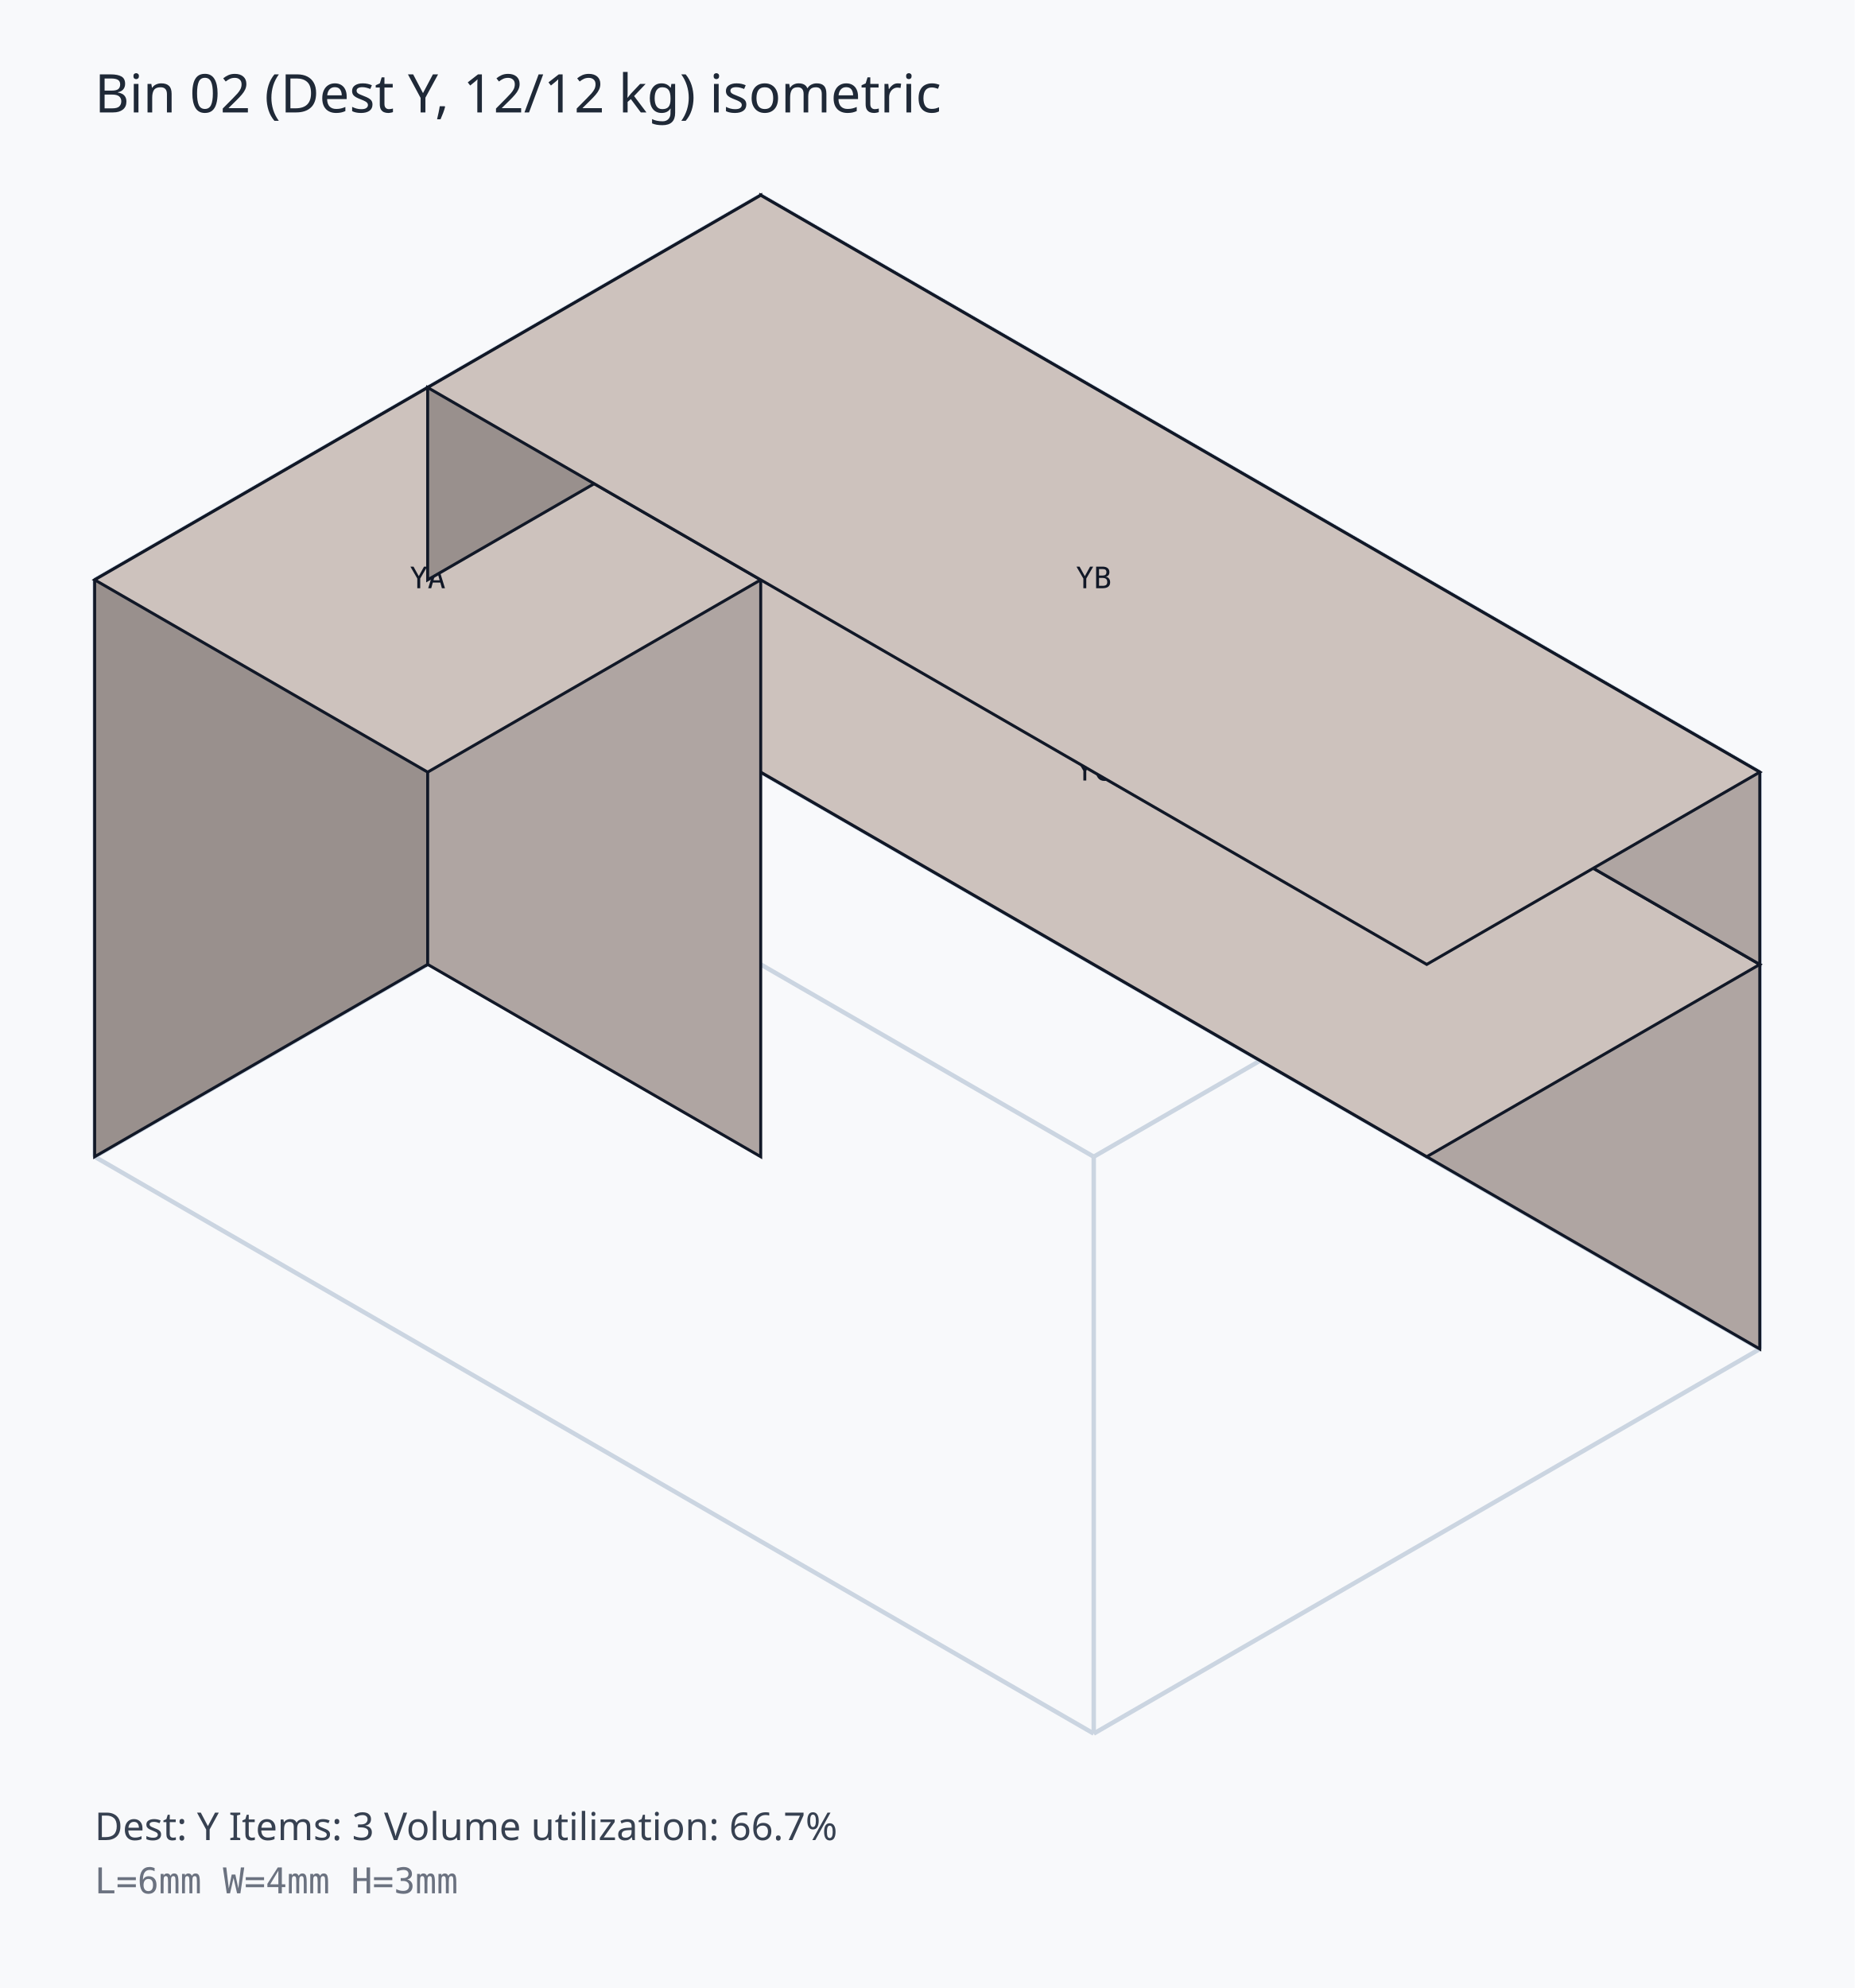
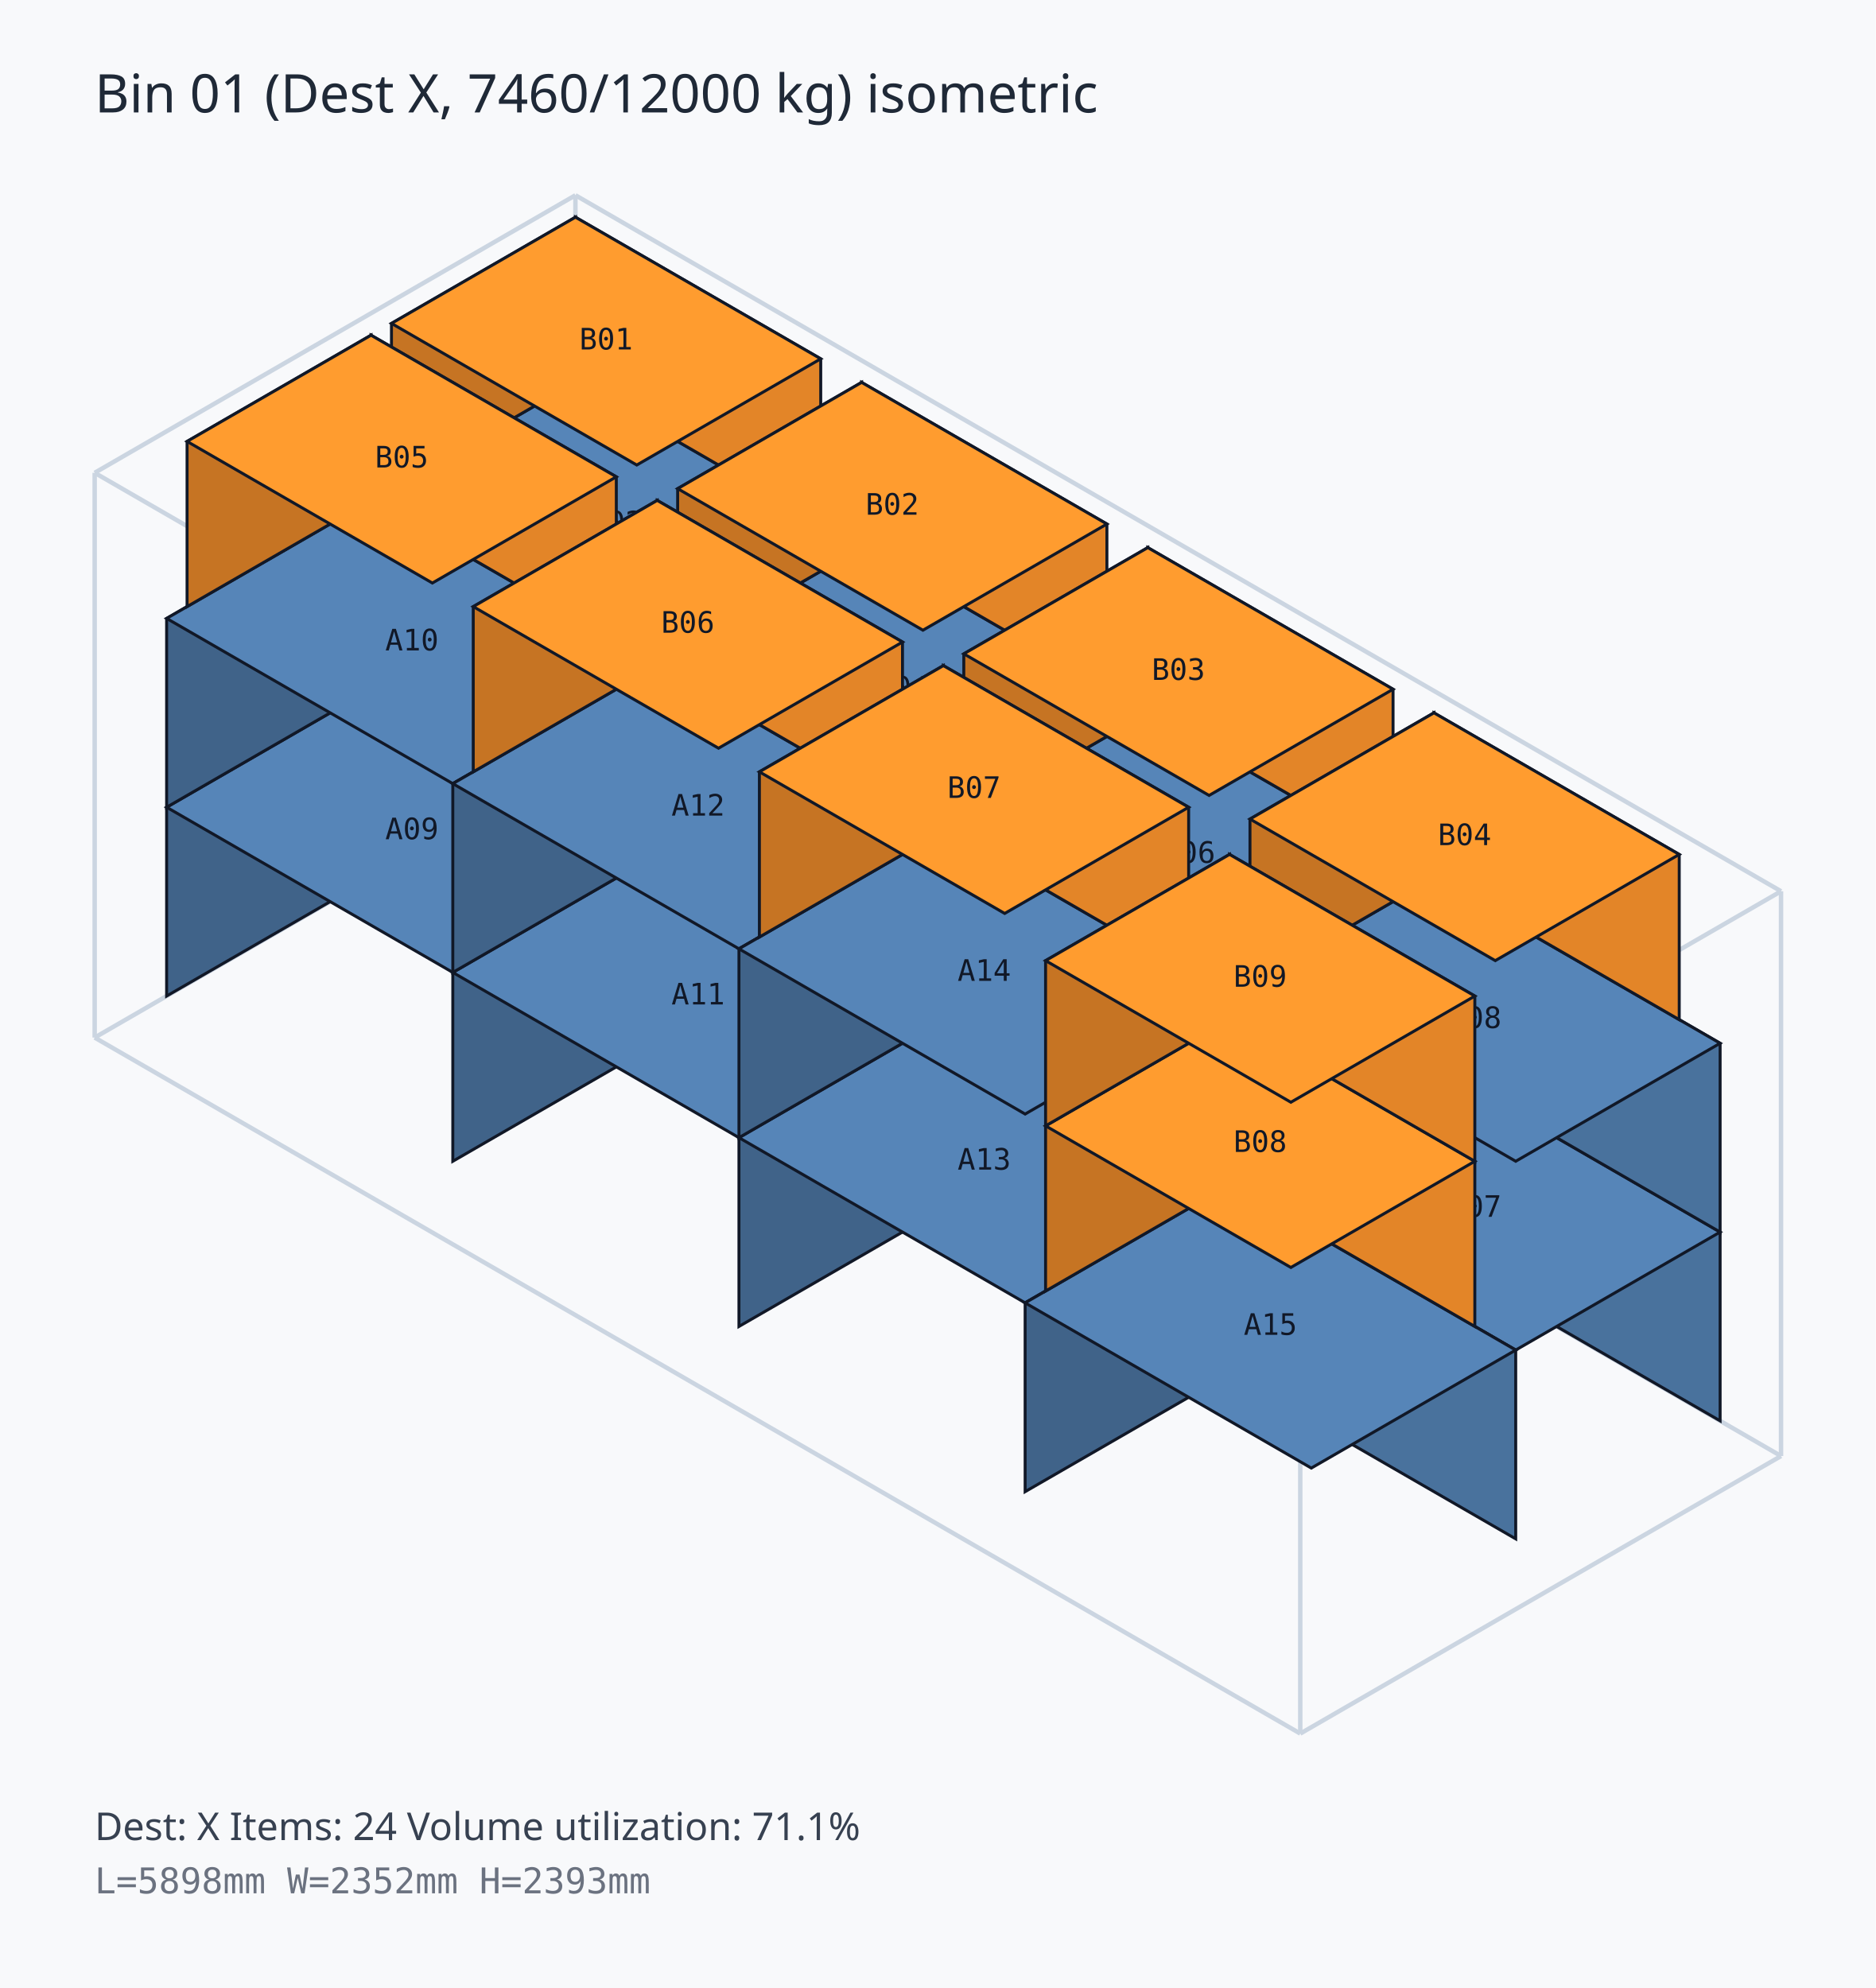
- <svg xmlns="http://www.w3.org/2000/svg" width="627" height="672" viewBox="0 0 627 672">
+ <svg xmlns="http://www.w3.org/2000/svg" width="634" height="672" viewBox="0 0 634 672">
  <rect x="0" y="0" width="100%" height="100%" fill="#F8F9FB" />
-   <text x="32" y="38" font-size="18" font-family="Segoe UI, sans-serif" fill="#1F2937">Bin 02 (Dest Y, 12/12 kg) isometric</text>
-   <line x1="257.17" y1="261.00" x2="594.92" y2="456.00" stroke="#CBD5E1" stroke-width="1.5" />
-   <line x1="257.17" y1="261.00" x2="32.00" y2="391.00" stroke="#CBD5E1" stroke-width="1.5" />
-   <line x1="257.17" y1="261.00" x2="257.17" y2="66.00" stroke="#CBD5E1" stroke-width="1.5" />
-   <line x1="594.92" y1="456.00" x2="369.75" y2="586.00" stroke="#CBD5E1" stroke-width="1.5" />
-   <line x1="594.92" y1="456.00" x2="594.92" y2="261.00" stroke="#CBD5E1" stroke-width="1.5" />
-   <line x1="32.00" y1="391.00" x2="369.75" y2="586.00" stroke="#CBD5E1" stroke-width="1.5" />
-   <line x1="32.00" y1="391.00" x2="32.00" y2="196.00" stroke="#CBD5E1" stroke-width="1.5" />
-   <line x1="369.75" y1="586.00" x2="369.75" y2="391.00" stroke="#CBD5E1" stroke-width="1.5" />
-   <line x1="257.17" y1="66.00" x2="594.92" y2="261.00" stroke="#CBD5E1" stroke-width="1.5" />
-   <line x1="257.17" y1="66.00" x2="32.00" y2="196.00" stroke="#CBD5E1" stroke-width="1.5" />
-   <line x1="594.92" y1="261.00" x2="369.75" y2="391.00" stroke="#CBD5E1" stroke-width="1.5" />
-   <line x1="32.00" y1="196.00" x2="369.75" y2="391.00" stroke="#CBD5E1" stroke-width="1.5" />
-   <polygon points="257.17,261.00 144.58,326.00 144.58,196.00 257.17,131.00" fill="#99908D" stroke="#111827" stroke-width="1" />
-   <polygon points="257.17,261.00 594.92,456.00 594.92,326.00 257.17,131.00" fill="#AFA5A2" stroke="#111827" stroke-width="1" />
-   <polygon points="257.17,131.00 594.92,326.00 482.33,391.00 144.58,196.00" fill="#CDC2BD" stroke="#111827" stroke-width="1" />
-   <text x="369.75" y="261.00" text-anchor="middle" dominant-baseline="middle" font-size="10" font-family="Consolas, monospace" fill="#111827">YC</text>
-   <polygon points="144.58,326.00 32.00,391.00 32.00,196.00 144.58,131.00" fill="#99908D" stroke="#111827" stroke-width="1" />
-   <polygon points="144.58,326.00 257.17,391.00 257.17,196.00 144.58,131.00" fill="#AFA5A2" stroke="#111827" stroke-width="1" />
-   <polygon points="144.58,131.00 257.17,196.00 144.58,261.00 32.00,196.00" fill="#CDC2BD" stroke="#111827" stroke-width="1" />
-   <text x="144.58" y="196.00" text-anchor="middle" dominant-baseline="middle" font-size="10" font-family="Consolas, monospace" fill="#111827">YA</text>
-   <polygon points="257.17,131.00 144.58,196.00 144.58,131.00 257.17,66.00" fill="#99908D" stroke="#111827" stroke-width="1" />
-   <polygon points="257.17,131.00 594.92,326.00 594.92,261.00 257.17,66.00" fill="#AFA5A2" stroke="#111827" stroke-width="1" />
-   <polygon points="257.17,66.00 594.92,261.00 482.33,326.00 144.58,131.00" fill="#CDC2BD" stroke="#111827" stroke-width="1" />
-   <text x="369.75" y="196.00" text-anchor="middle" dominant-baseline="middle" font-size="10" font-family="Consolas, monospace" fill="#111827">YB</text>
-   <text x="32" y="622" font-size="13" font-family="Segoe UI, sans-serif" fill="#374151">Dest: Y  Items: 3  Volume utilization: 66.7%</text>
-   <text x="32" y="640" font-size="12" font-family="Consolas, monospace" fill="#6B7280">L=6mm W=4mm H=3mm</text>
+   <text x="32" y="38" font-size="18" font-family="Segoe UI, sans-serif" fill="#1F2937">Bin 01 (Dest X, 7460/12000 kg) isometric</text>
+   <line x1="194.50" y1="256.91" x2="602.00" y2="492.18" stroke="#CBD5E1" stroke-width="1.5" />
+   <line x1="194.50" y1="256.91" x2="32.00" y2="350.73" stroke="#CBD5E1" stroke-width="1.5" />
+   <line x1="194.50" y1="256.91" x2="194.50" y2="66.00" stroke="#CBD5E1" stroke-width="1.5" />
+   <line x1="602.00" y1="492.18" x2="439.50" y2="586.00" stroke="#CBD5E1" stroke-width="1.5" />
+   <line x1="602.00" y1="492.18" x2="602.00" y2="301.27" stroke="#CBD5E1" stroke-width="1.5" />
+   <line x1="32.00" y1="350.73" x2="439.50" y2="586.00" stroke="#CBD5E1" stroke-width="1.5" />
+   <line x1="32.00" y1="350.73" x2="32.00" y2="159.82" stroke="#CBD5E1" stroke-width="1.5" />
+   <line x1="439.50" y1="586.00" x2="439.50" y2="395.09" stroke="#CBD5E1" stroke-width="1.5" />
+   <line x1="194.50" y1="66.00" x2="602.00" y2="301.27" stroke="#CBD5E1" stroke-width="1.5" />
+   <line x1="194.50" y1="66.00" x2="32.00" y2="159.82" stroke="#CBD5E1" stroke-width="1.5" />
+   <line x1="602.00" y1="301.27" x2="439.50" y2="395.09" stroke="#CBD5E1" stroke-width="1.5" />
+   <line x1="32.00" y1="159.82" x2="439.50" y2="395.09" stroke="#CBD5E1" stroke-width="1.5" />
+   <polygon points="194.50,256.91 125.41,296.80 125.41,232.98 194.50,193.09" fill="#406389" stroke="#111827" stroke-width="1" />
+   <polygon points="194.50,256.91 291.23,312.76 291.23,248.93 194.50,193.09" fill="#49729D" stroke="#111827" stroke-width="1" />
+   <polygon points="194.50,193.09 291.23,248.93 222.14,288.82 125.41,232.98" fill="#5685B8" stroke="#111827" stroke-width="1" />
+   <text x="208.32" y="240.96" text-anchor="middle" dominant-baseline="middle" font-size="10" font-family="Consolas, monospace" fill="#111827">A01</text>
+   <polygon points="194.50,193.09 125.41,232.98 125.41,169.15 194.50,129.26" fill="#406389" stroke="#111827" stroke-width="1" />
+   <polygon points="194.50,193.09 291.23,248.93 291.23,185.11 194.50,129.26" fill="#49729D" stroke="#111827" stroke-width="1" />
+   <polygon points="194.50,129.26 291.23,185.11 222.14,225.00 125.41,169.15" fill="#5685B8" stroke="#111827" stroke-width="1" />
+   <text x="208.32" y="177.13" text-anchor="middle" dominant-baseline="middle" font-size="10" font-family="Consolas, monospace" fill="#111827">A02</text>
+   <polygon points="125.41,296.80 56.32,336.69 56.32,272.87 125.41,232.98" fill="#406389" stroke="#111827" stroke-width="1" />
+   <polygon points="125.41,296.80 222.14,352.65 222.14,288.82 125.41,232.98" fill="#49729D" stroke="#111827" stroke-width="1" />
+   <polygon points="125.41,232.98 222.14,288.82 153.05,328.71 56.32,272.87" fill="#5685B8" stroke="#111827" stroke-width="1" />
+   <text x="139.23" y="280.85" text-anchor="middle" dominant-baseline="middle" font-size="10" font-family="Consolas, monospace" fill="#111827">A09</text>
+   <polygon points="291.23,312.76 222.14,352.65 222.14,288.82 291.23,248.93" fill="#406389" stroke="#111827" stroke-width="1" />
+   <polygon points="291.23,312.76 387.96,368.60 387.96,304.78 291.23,248.93" fill="#49729D" stroke="#111827" stroke-width="1" />
+   <polygon points="291.23,248.93 387.96,304.78 318.86,344.67 222.14,288.82" fill="#5685B8" stroke="#111827" stroke-width="1" />
+   <text x="305.05" y="296.80" text-anchor="middle" dominant-baseline="middle" font-size="10" font-family="Consolas, monospace" fill="#111827">A03</text>
+   <polygon points="194.50,129.26 132.32,165.17 132.32,109.32 194.50,73.42" fill="#C67423" stroke="#111827" stroke-width="1" />
+   <polygon points="194.50,129.26 277.41,177.13 277.41,121.29 194.50,73.42" fill="#E38528" stroke="#111827" stroke-width="1" />
+   <polygon points="194.50,73.42 277.41,121.29 215.23,157.19 132.32,109.32" fill="#FF9C2F" stroke="#111827" stroke-width="1" />
+   <text x="204.86" y="115.30" text-anchor="middle" dominant-baseline="middle" font-size="10" font-family="Consolas, monospace" fill="#111827">B01</text>
+   <polygon points="125.41,232.98 56.32,272.87 56.32,209.04 125.41,169.15" fill="#406389" stroke="#111827" stroke-width="1" />
+   <polygon points="125.41,232.98 222.14,288.82 222.14,225.00 125.41,169.15" fill="#49729D" stroke="#111827" stroke-width="1" />
+   <polygon points="125.41,169.15 222.14,225.00 153.05,264.89 56.32,209.04" fill="#5685B8" stroke="#111827" stroke-width="1" />
+   <text x="139.23" y="217.02" text-anchor="middle" dominant-baseline="middle" font-size="10" font-family="Consolas, monospace" fill="#111827">A10</text>
+   <polygon points="291.23,248.93 222.14,288.82 222.14,225.00 291.23,185.11" fill="#406389" stroke="#111827" stroke-width="1" />
+   <polygon points="291.23,248.93 387.96,304.78 387.96,240.96 291.23,185.11" fill="#49729D" stroke="#111827" stroke-width="1" />
+   <polygon points="291.23,185.11 387.96,240.96 318.86,280.85 222.14,225.00" fill="#5685B8" stroke="#111827" stroke-width="1" />
+   <text x="305.05" y="232.98" text-anchor="middle" dominant-baseline="middle" font-size="10" font-family="Consolas, monospace" fill="#111827">A04</text>
+   <polygon points="222.14,352.65 153.05,392.54 153.05,328.71 222.14,288.82" fill="#406389" stroke="#111827" stroke-width="1" />
+   <polygon points="222.14,352.65 318.86,408.49 318.86,344.67 222.14,288.82" fill="#49729D" stroke="#111827" stroke-width="1" />
+   <polygon points="222.14,288.82 318.86,344.67 249.77,384.56 153.05,328.71" fill="#5685B8" stroke="#111827" stroke-width="1" />
+   <text x="235.96" y="336.69" text-anchor="middle" dominant-baseline="middle" font-size="10" font-family="Consolas, monospace" fill="#111827">A11</text>
+   <polygon points="125.41,169.15 63.23,205.05 63.23,149.21 125.41,113.31" fill="#C67423" stroke="#111827" stroke-width="1" />
+   <polygon points="125.41,169.15 208.32,217.02 208.32,161.18 125.41,113.31" fill="#E38528" stroke="#111827" stroke-width="1" />
+   <polygon points="125.41,113.31 208.32,161.18 146.14,197.08 63.23,149.21" fill="#FF9C2F" stroke="#111827" stroke-width="1" />
+   <text x="135.77" y="155.19" text-anchor="middle" dominant-baseline="middle" font-size="10" font-family="Consolas, monospace" fill="#111827">B05</text>
+   <polygon points="387.96,368.60 318.86,408.49 318.86,344.67 387.96,304.78" fill="#406389" stroke="#111827" stroke-width="1" />
+   <polygon points="387.96,368.60 484.68,424.45 484.68,360.62 387.96,304.78" fill="#49729D" stroke="#111827" stroke-width="1" />
+   <polygon points="387.96,304.78 484.68,360.62 415.59,400.51 318.86,344.67" fill="#5685B8" stroke="#111827" stroke-width="1" />
+   <text x="401.77" y="352.65" text-anchor="middle" dominant-baseline="middle" font-size="10" font-family="Consolas, monospace" fill="#111827">A05</text>
+   <polygon points="291.23,185.11 229.05,221.01 229.05,165.17 291.23,129.26" fill="#C67423" stroke="#111827" stroke-width="1" />
+   <polygon points="291.23,185.11 374.14,232.98 374.14,177.13 291.23,129.26" fill="#E38528" stroke="#111827" stroke-width="1" />
+   <polygon points="291.23,129.26 374.14,177.13 311.96,213.03 229.05,165.17" fill="#FF9C2F" stroke="#111827" stroke-width="1" />
+   <text x="301.59" y="171.15" text-anchor="middle" dominant-baseline="middle" font-size="10" font-family="Consolas, monospace" fill="#111827">B02</text>
+   <polygon points="222.14,288.82 153.05,328.71 153.05,264.89 222.14,225.00" fill="#406389" stroke="#111827" stroke-width="1" />
+   <polygon points="222.14,288.82 318.86,344.67 318.86,280.85 222.14,225.00" fill="#49729D" stroke="#111827" stroke-width="1" />
+   <polygon points="222.14,225.00 318.86,280.85 249.77,320.73 153.05,264.89" fill="#5685B8" stroke="#111827" stroke-width="1" />
+   <text x="235.96" y="272.87" text-anchor="middle" dominant-baseline="middle" font-size="10" font-family="Consolas, monospace" fill="#111827">A12</text>
+   <polygon points="387.96,304.78 318.86,344.67 318.86,280.85 387.96,240.96" fill="#406389" stroke="#111827" stroke-width="1" />
+   <polygon points="387.96,304.78 484.68,360.62 484.68,296.80 387.96,240.96" fill="#49729D" stroke="#111827" stroke-width="1" />
+   <polygon points="387.96,240.96 484.68,296.80 415.59,336.69 318.86,280.85" fill="#5685B8" stroke="#111827" stroke-width="1" />
+   <text x="401.77" y="288.82" text-anchor="middle" dominant-baseline="middle" font-size="10" font-family="Consolas, monospace" fill="#111827">A06</text>
+   <polygon points="318.86,408.49 249.77,448.38 249.77,384.56 318.86,344.67" fill="#406389" stroke="#111827" stroke-width="1" />
+   <polygon points="318.86,408.49 415.59,464.34 415.59,400.51 318.86,344.67" fill="#49729D" stroke="#111827" stroke-width="1" />
+   <polygon points="318.86,344.67 415.59,400.51 346.50,440.40 249.77,384.56" fill="#5685B8" stroke="#111827" stroke-width="1" />
+   <text x="332.68" y="392.54" text-anchor="middle" dominant-baseline="middle" font-size="10" font-family="Consolas, monospace" fill="#111827">A13</text>
+   <polygon points="222.14,225.00 159.96,260.90 159.96,205.05 222.14,169.15" fill="#C67423" stroke="#111827" stroke-width="1" />
+   <polygon points="222.14,225.00 305.05,272.87 305.05,217.02 222.14,169.15" fill="#E38528" stroke="#111827" stroke-width="1" />
+   <polygon points="222.14,169.15 305.05,217.02 242.86,252.92 159.96,205.05" fill="#FF9C2F" stroke="#111827" stroke-width="1" />
+   <text x="232.50" y="211.04" text-anchor="middle" dominant-baseline="middle" font-size="10" font-family="Consolas, monospace" fill="#111827">B06</text>
+   <polygon points="484.68,424.45 415.59,464.34 415.59,400.51 484.68,360.62" fill="#406389" stroke="#111827" stroke-width="1" />
+   <polygon points="484.68,424.45 581.41,480.29 581.41,416.47 484.68,360.62" fill="#49729D" stroke="#111827" stroke-width="1" />
+   <polygon points="484.68,360.62 581.41,416.47 512.32,456.36 415.59,400.51" fill="#5685B8" stroke="#111827" stroke-width="1" />
+   <text x="498.50" y="408.49" text-anchor="middle" dominant-baseline="middle" font-size="10" font-family="Consolas, monospace" fill="#111827">A07</text>
+   <polygon points="387.96,240.96 325.77,276.86 325.77,221.01 387.96,185.11" fill="#C67423" stroke="#111827" stroke-width="1" />
+   <polygon points="387.96,240.96 470.86,288.82 470.86,232.98 387.96,185.11" fill="#E38528" stroke="#111827" stroke-width="1" />
+   <polygon points="387.96,185.11 470.86,232.98 408.68,268.88 325.77,221.01" fill="#FF9C2F" stroke="#111827" stroke-width="1" />
+   <text x="398.32" y="226.99" text-anchor="middle" dominant-baseline="middle" font-size="10" font-family="Consolas, monospace" fill="#111827">B03</text>
+   <polygon points="318.86,344.67 249.77,384.56 249.77,320.73 318.86,280.85" fill="#406389" stroke="#111827" stroke-width="1" />
+   <polygon points="318.86,344.67 415.59,400.51 415.59,336.69 318.86,280.85" fill="#49729D" stroke="#111827" stroke-width="1" />
+   <polygon points="318.86,280.85 415.59,336.69 346.50,376.58 249.77,320.73" fill="#5685B8" stroke="#111827" stroke-width="1" />
+   <text x="332.68" y="328.71" text-anchor="middle" dominant-baseline="middle" font-size="10" font-family="Consolas, monospace" fill="#111827">A14</text>
+   <polygon points="484.68,360.62 415.59,400.51 415.59,336.69 484.68,296.80" fill="#406389" stroke="#111827" stroke-width="1" />
+   <polygon points="484.68,360.62 581.41,416.47 581.41,352.65 484.68,296.80" fill="#49729D" stroke="#111827" stroke-width="1" />
+   <polygon points="484.68,296.80 581.41,352.65 512.32,392.54 415.59,336.69" fill="#5685B8" stroke="#111827" stroke-width="1" />
+   <text x="498.50" y="344.67" text-anchor="middle" dominant-baseline="middle" font-size="10" font-family="Consolas, monospace" fill="#111827">A08</text>
+   <polygon points="415.59,464.34 346.50,504.23 346.50,440.40 415.59,400.51" fill="#406389" stroke="#111827" stroke-width="1" />
+   <polygon points="415.59,464.34 512.32,520.18 512.32,456.36 415.59,400.51" fill="#49729D" stroke="#111827" stroke-width="1" />
+   <polygon points="415.59,400.51 512.32,456.36 443.23,496.25 346.50,440.40" fill="#5685B8" stroke="#111827" stroke-width="1" />
+   <text x="429.41" y="448.38" text-anchor="middle" dominant-baseline="middle" font-size="10" font-family="Consolas, monospace" fill="#111827">A15</text>
+   <polygon points="318.86,280.85 256.68,316.75 256.68,260.90 318.86,225.00" fill="#C67423" stroke="#111827" stroke-width="1" />
+   <polygon points="318.86,280.85 401.77,328.71 401.77,272.87 318.86,225.00" fill="#E38528" stroke="#111827" stroke-width="1" />
+   <polygon points="318.86,225.00 401.77,272.87 339.59,308.77 256.68,260.90" fill="#FF9C2F" stroke="#111827" stroke-width="1" />
+   <text x="329.23" y="266.88" text-anchor="middle" dominant-baseline="middle" font-size="10" font-family="Consolas, monospace" fill="#111827">B07</text>
+   <polygon points="484.68,296.80 422.50,332.70 422.50,276.86 484.68,240.96" fill="#C67423" stroke="#111827" stroke-width="1" />
+   <polygon points="484.68,296.80 567.59,344.67 567.59,288.82 484.68,240.96" fill="#E38528" stroke="#111827" stroke-width="1" />
+   <polygon points="484.68,240.96 567.59,288.82 505.41,324.72 422.50,276.86" fill="#FF9C2F" stroke="#111827" stroke-width="1" />
+   <text x="495.05" y="282.84" text-anchor="middle" dominant-baseline="middle" font-size="10" font-family="Consolas, monospace" fill="#111827">B04</text>
+   <polygon points="415.59,400.51 353.41,436.41 353.41,380.57 415.59,344.67" fill="#C67423" stroke="#111827" stroke-width="1" />
+   <polygon points="415.59,400.51 498.50,448.38 498.50,392.54 415.59,344.67" fill="#E38528" stroke="#111827" stroke-width="1" />
+   <polygon points="415.59,344.67 498.50,392.54 436.32,428.44 353.41,380.57" fill="#FF9C2F" stroke="#111827" stroke-width="1" />
+   <text x="425.96" y="386.55" text-anchor="middle" dominant-baseline="middle" font-size="10" font-family="Consolas, monospace" fill="#111827">B08</text>
+   <polygon points="415.59,344.67 353.41,380.57 353.41,324.72 415.59,288.82" fill="#C67423" stroke="#111827" stroke-width="1" />
+   <polygon points="415.59,344.67 498.50,392.54 498.50,336.69 415.59,288.82" fill="#E38528" stroke="#111827" stroke-width="1" />
+   <polygon points="415.59,288.82 498.50,336.69 436.32,372.59 353.41,324.72" fill="#FF9C2F" stroke="#111827" stroke-width="1" />
+   <text x="425.96" y="330.71" text-anchor="middle" dominant-baseline="middle" font-size="10" font-family="Consolas, monospace" fill="#111827">B09</text>
+   <text x="32" y="622" font-size="13" font-family="Segoe UI, sans-serif" fill="#374151">Dest: X  Items: 24  Volume utilization: 71.1%</text>
+   <text x="32" y="640" font-size="12" font-family="Consolas, monospace" fill="#6B7280">L=5898mm W=2352mm H=2393mm</text>
</svg>
